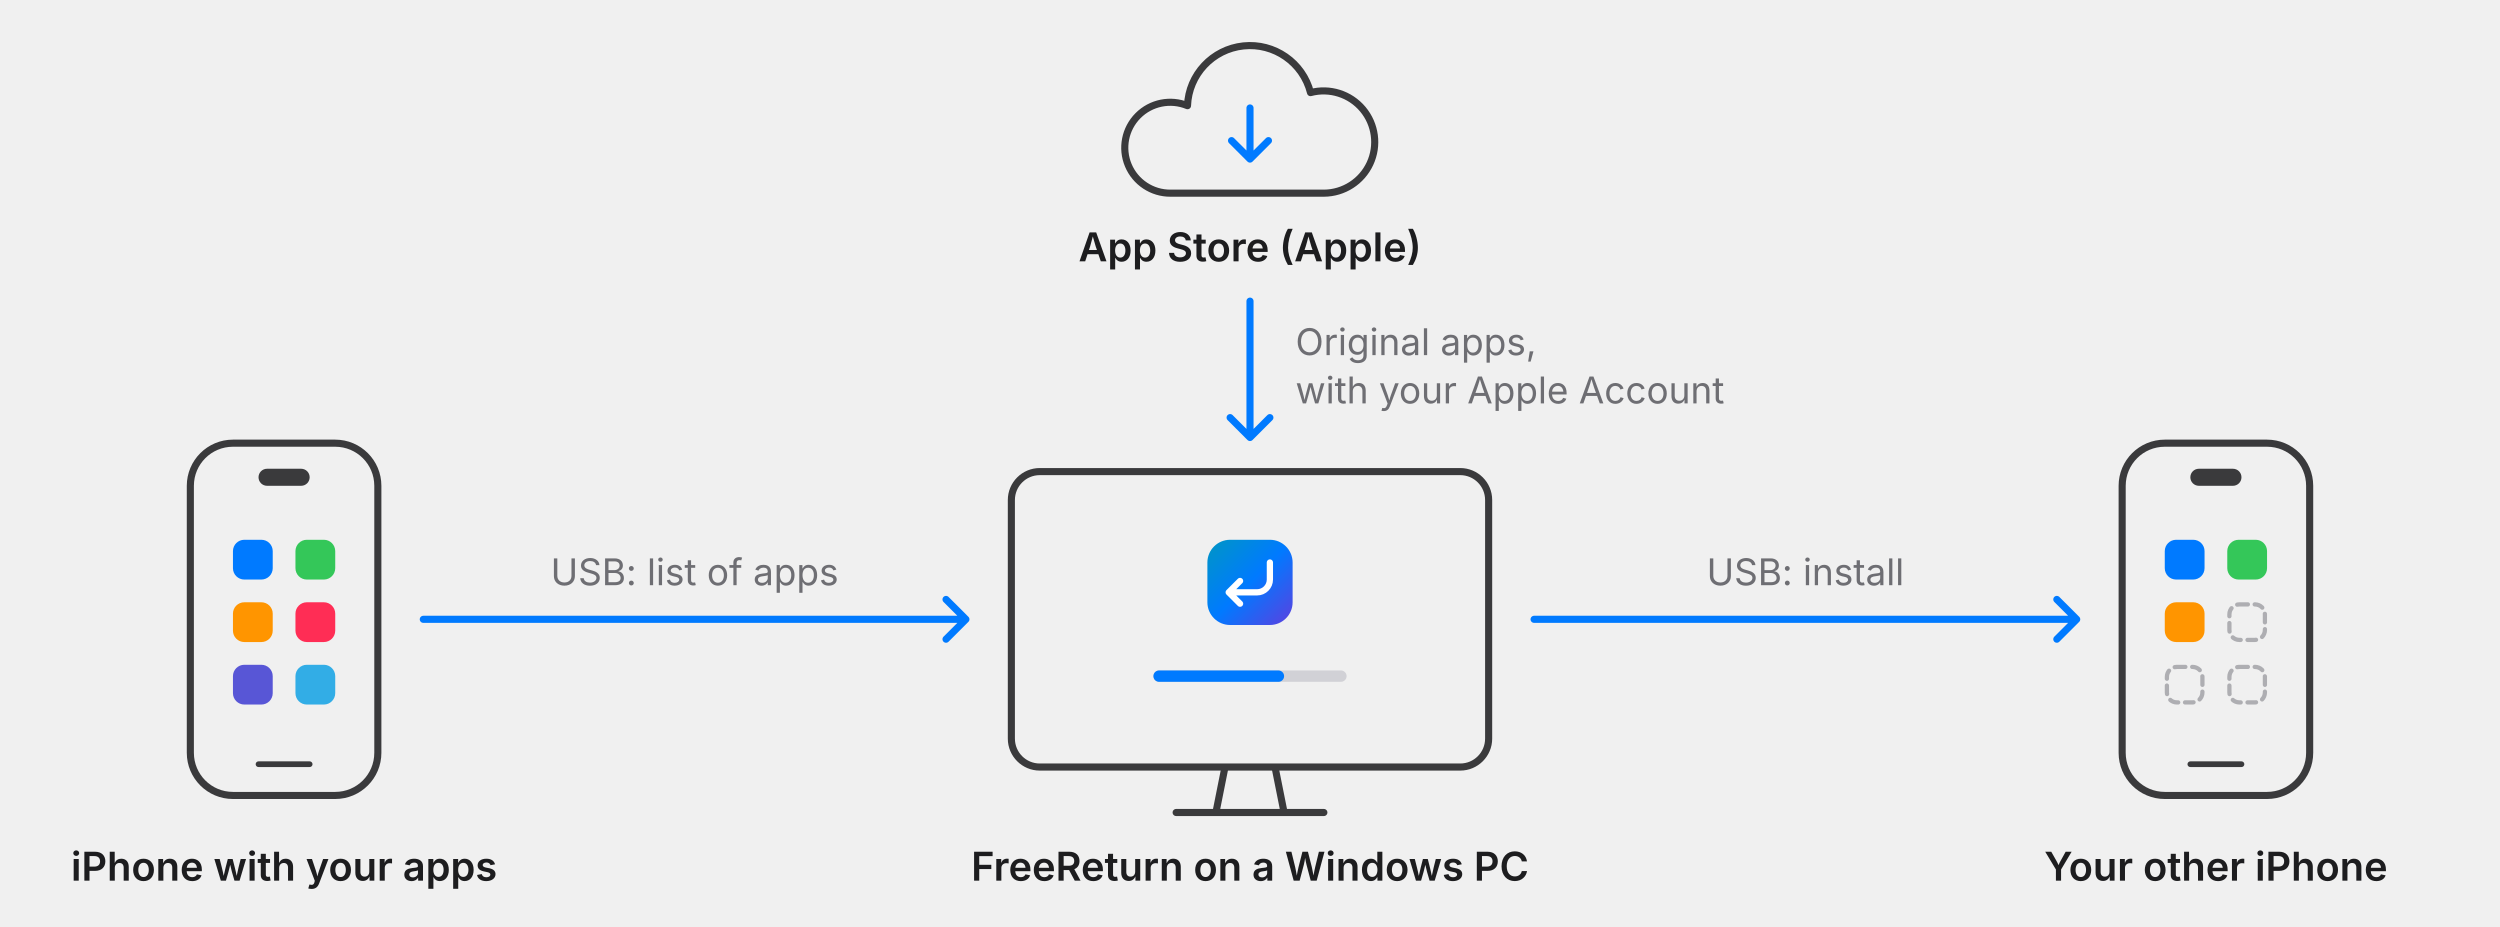
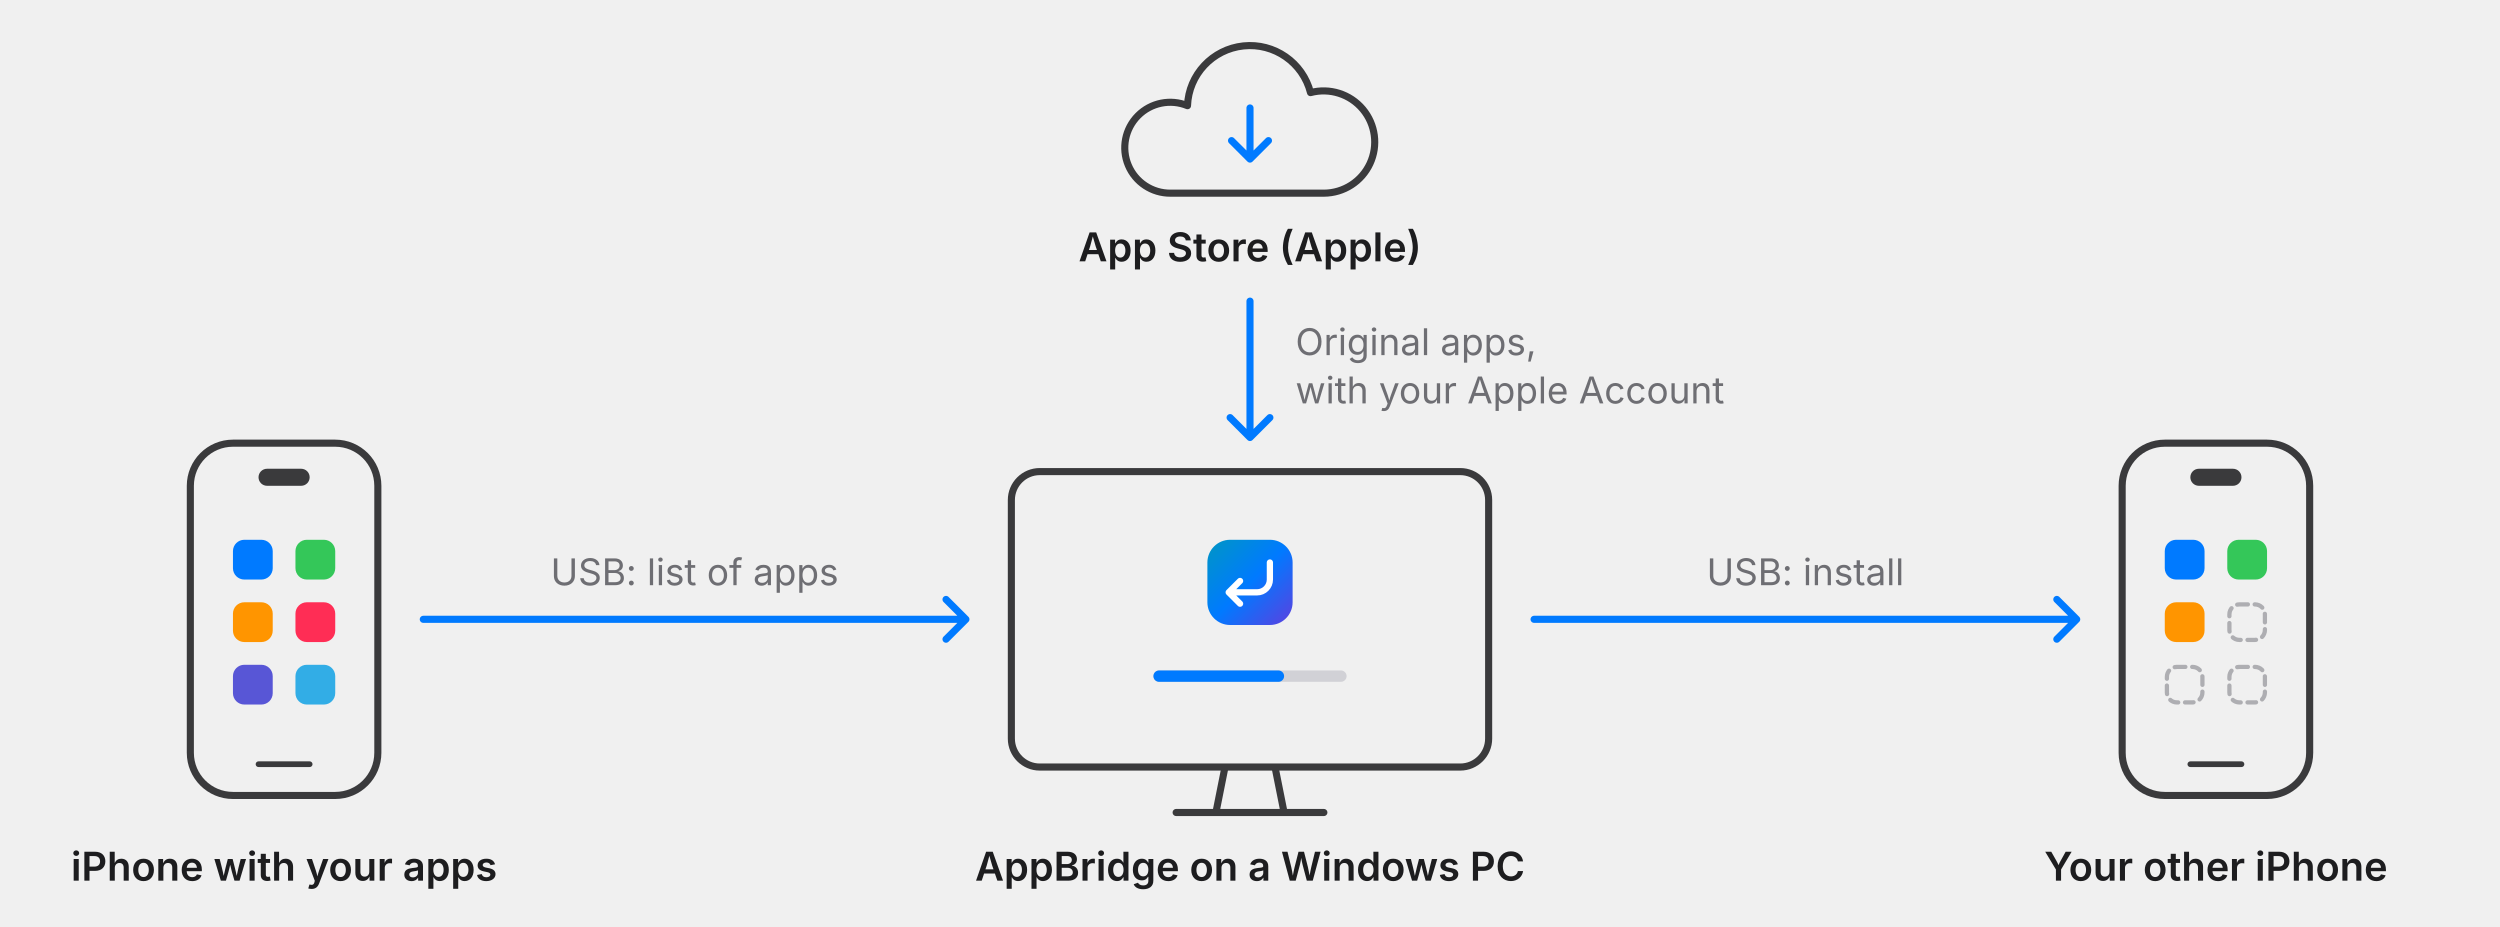
<svg xmlns="http://www.w3.org/2000/svg" width="880" height="326" viewBox="0 0 880 326" role="img" aria-labelledby="title desc">
  <style>
    .ink   { stroke: #3a3a3c; }
    .ink-f { fill: #3a3a3c; }
    .acc   { stroke: #007aff; }
    .track { stroke: #d1d1d6; }
    .slot  { stroke: #aeaeb2; }
    .app1 { fill: #007aff; } .app2 { fill: #34c759; } .app3 { fill: #ff9500; }
    .app4 { fill: #ff2d55; } .app5 { fill: #5856d6; } .app6 { fill: #32ade6; }
    text  { font-family: -apple-system, 'Segoe UI Variable Text', 'Segoe UI', system-ui, sans-serif; }
    .cap  { fill: #1d1d1f; font-size: 14px; font-weight: 600; }
    .lbl  { fill: #6e6e73; font-size: 13px; }
    @media (prefers-color-scheme: dark) {
      .ink   { stroke: #e5e5ea; }
      .ink-f { fill: #e5e5ea; }
      .acc   { stroke: #0a84ff; }
      .track { stroke: #48484a; }
      .slot  { stroke: #8e8e93; }
      .app1 { fill: #0a84ff; } .app2 { fill: #30d158; } .app3 { fill: #ff9f0a; }
      .app4 { fill: #ff375f; } .app5 { fill: #5e5ce6; } .app6 { fill: #64d2ff; }
      .cap  { fill: #f5f5f7; }
      .lbl  { fill: #a1a1a6; }
    }
  </style>
  <defs>
    <linearGradient id="fr" x1="0" y1="0" x2="1" y2="1">
      <stop offset="0" stop-color="#0096c4" />
      <stop offset="0.5" stop-color="#007aff" />
      <stop offset="1" stop-color="#5c40e0" />
    </linearGradient>
  </defs>
  <g fill="none" stroke-width="2.5" stroke-linecap="round" stroke-linejoin="round">
    <path class="ink" d="M 412 68 A 16 16 0 1 1 418 37.2 A 22 22 0 0 1 461.3 32.6 A 18 18 0 1 1 466 68 Z" />
    <path class="acc" d="M 440 38 V 56 M 433.5 49.5 L 440 56 L 446.5 49.5" />
    <rect class="ink" x="67" y="156" width="66" height="124" rx="15" />
    <rect class="ink-f" x="91" y="165" width="18" height="6" rx="3" stroke="none" />
    <path class="ink" d="M 91 269 h 18" stroke-width="2" />
    <rect class="app1" x="82" y="190" width="14" height="14" rx="4" stroke="none" />
    <rect class="app2" x="104" y="190" width="14" height="14" rx="4" stroke="none" />
    <rect class="app3" x="82" y="212" width="14" height="14" rx="4" stroke="none" />
    <rect class="app4" x="104" y="212" width="14" height="14" rx="4" stroke="none" />
    <rect class="app5" x="82" y="234" width="14" height="14" rx="4" stroke="none" />
    <rect class="app6" x="104" y="234" width="14" height="14" rx="4" stroke="none" />
    <rect class="ink" x="356" y="166" width="168" height="104" rx="10" />
    <path class="ink" d="M 431 271 L 428 286 M 449 271 L 452 286 M 414 286 H 466" />
    <rect x="425" y="190" width="30" height="30" rx="8" fill="url(#fr)" stroke="none" />
    <path d="M 447 198 V 204 A 4.5 4.5 0 0 1 442.5 208.5 H 432.5 M 436.5 204.5 L 432.5 208.5 L 436.5 212.5" stroke="#fff" stroke-width="2.2" />
    <path class="track" d="M 408 238 H 472" stroke-width="4" />
    <path class="acc" d="M 408 238 H 450" stroke-width="4" />
    <rect class="ink" x="747" y="156" width="66" height="124" rx="15" />
    <rect class="ink-f" x="771" y="165" width="18" height="6" rx="3" stroke="none" />
    <path class="ink" d="M 771 269 h 18" stroke-width="2" />
    <rect class="app1" x="762" y="190" width="14" height="14" rx="4" stroke="none" />
    <rect class="app2" x="784" y="190" width="14" height="14" rx="4" stroke="none" />
    <rect class="app3" x="762" y="212" width="14" height="14" rx="4" stroke="none" />
    <rect class="slot" x="784.75" y="212.75" width="12.5" height="12.5" rx="3.5" stroke-width="1.5" stroke-dasharray="3 2.4" />
    <rect class="slot" x="762.75" y="234.75" width="12.5" height="12.5" rx="3.5" stroke-width="1.5" stroke-dasharray="3 2.4" />
    <rect class="slot" x="784.75" y="234.75" width="12.5" height="12.5" rx="3.5" stroke-width="1.5" stroke-dasharray="3 2.4" />
    <path class="acc" d="M 149 218 H 340 M 333 211 L 340 218 L 333 225" />
    <path class="acc" d="M 440 106 V 154 M 433 147 L 440 154 L 447 147" />
    <path class="acc" d="M 540 218 H 731 M 724 211 L 731 218 L 724 225" />
  </g>
  <g text-anchor="middle">
    <text class="cap" x="440" y="92">App Store (Apple)</text>
    <text class="cap" x="100" y="310">iPhone with your apps</text>
-     <text class="cap" x="440" y="310">FreeReturn on a Windows PC</text>
+     <text class="cap" x="440" y="310">AppBridge on a Windows PC</text>
    <text class="cap" x="780" y="310">Your other iPhone</text>
    <text class="lbl" x="244.5" y="206">USB: list of apps</text>
    <text class="lbl" x="635.5" y="206">USB: install</text>
  </g>
  <text class="lbl" x="456" y="125">Original apps,<tspan x="456" dy="17">with your Apple Account</tspan>
  </text>
</svg>
